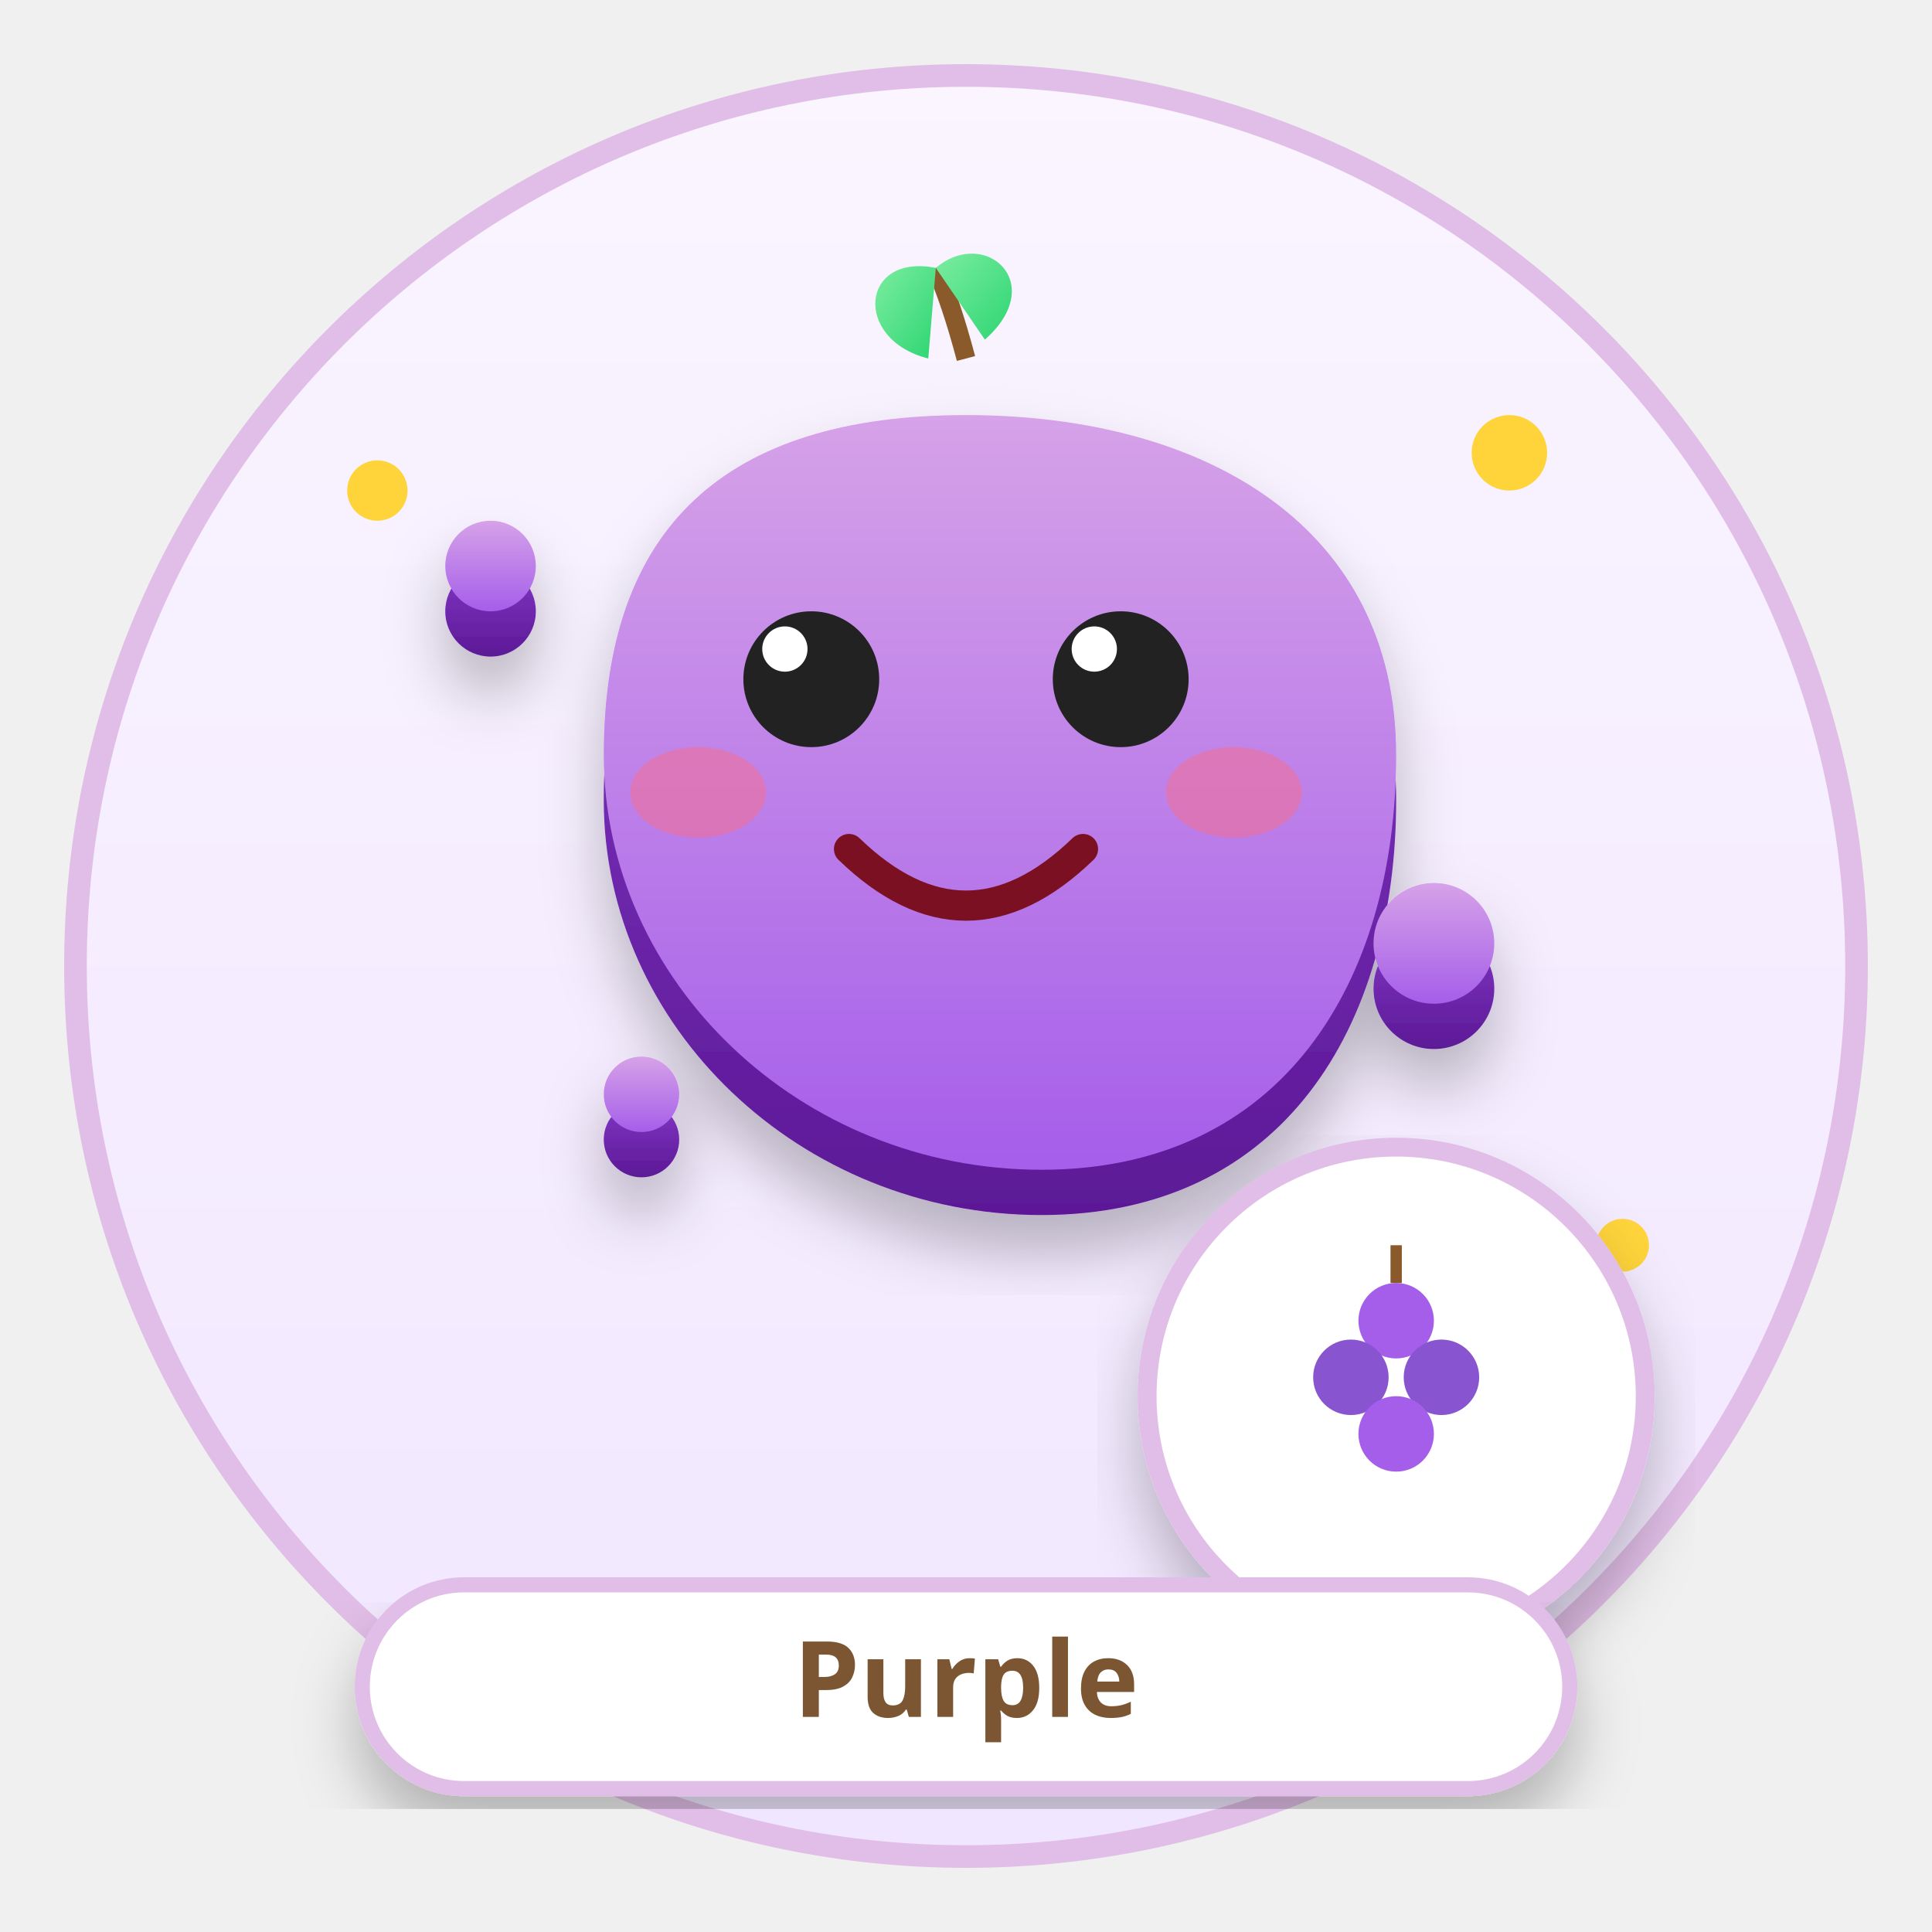
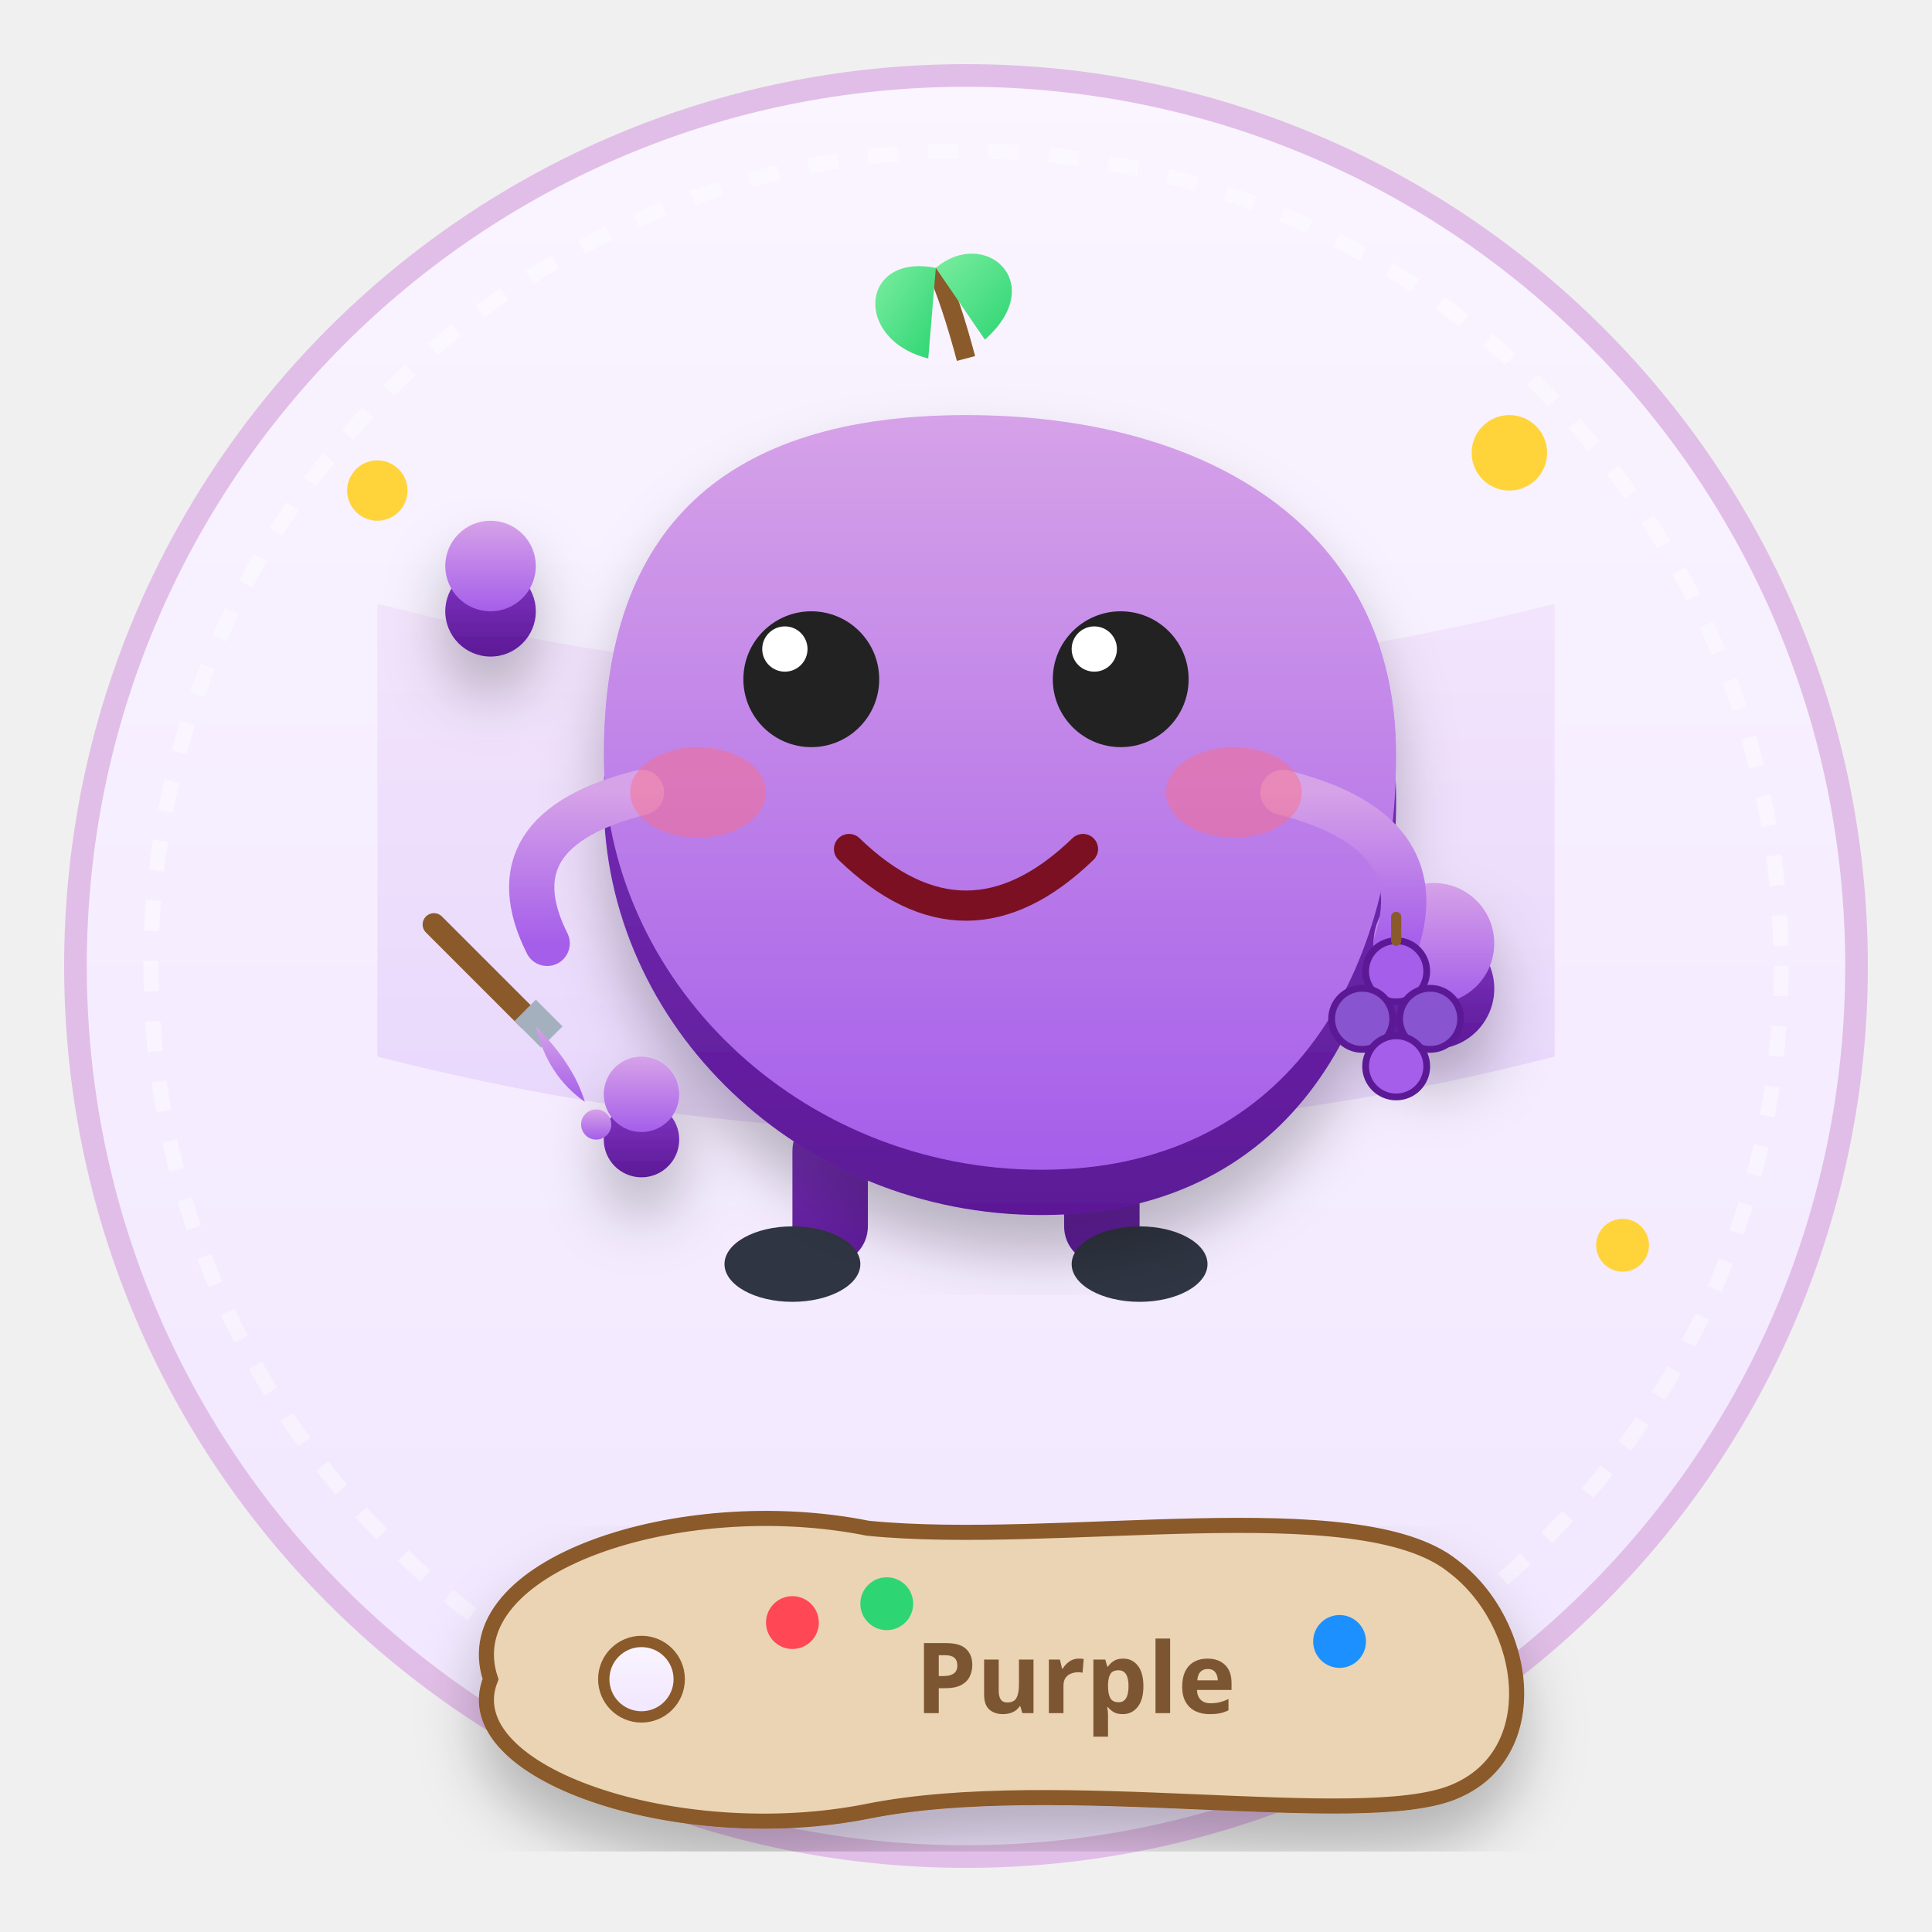
<svg xmlns="http://www.w3.org/2000/svg" viewBox="0 0 512 512" width="100%" height="100%">
  <defs>
    <linearGradient id="bg-purple" x1="0%" y1="0%" x2="0%" y2="100%">
      <stop offset="0%" stop-color="#FAF5FF" />
      <stop offset="100%" stop-color="#F1E6FF" />
    </linearGradient>
    <linearGradient id="front-purple" x1="0%" y1="0%" x2="0%" y2="100%">
      <stop offset="0%" stop-color="#d6a2e8" />
      <stop offset="100%" stop-color="#a55eea" />
    </linearGradient>
    <linearGradient id="side-purple" x1="0%" y1="0%" x2="0%" y2="100%">
      <stop offset="0%" stop-color="#8237c5" />
      <stop offset="100%" stop-color="#5c1996" />
    </linearGradient>
    <linearGradient id="leaf-purple" x1="0%" y1="0%" x2="100%" y2="100%">
      <stop offset="0%" stop-color="#7BED9F" />
      <stop offset="100%" stop-color="#2ED573" />
    </linearGradient>
    <filter id="shadow-purple">
      <feDropShadow dx="0" dy="10" stdDeviation="8" flood-color="#000000" flood-opacity="0.25" />
    </filter>
  </defs>
  <circle cx="256" cy="256" r="236" fill="url(#bg-purple)" stroke="#E1BEE7" stroke-width="6" />
+   <circle cx="256" cy="256" r="216" fill="none" stroke="#ffffff" stroke-width="4" stroke-dasharray="8,8" opacity="0.4" />
+   <path d="M 100 160 Q 256 200 412 160 L 412 280 Q 256 320 100 280 Z" fill="url(#front-purple)" opacity="0.15" />
  <g fill="#FFD43B">
    <circle cx="100" cy="130" r="8" />
    <circle cx="400" cy="120" r="10" />
    <circle cx="430" cy="330" r="7" />
+   </g>
+   <g>
+     <rect x="210" y="295" width="20" height="40" rx="10" fill="url(#side-purple)" />
+     <rect x="282" y="295" width="20" height="40" rx="10" fill="url(#side-purple)" />
+     <ellipse cx="210" cy="335" rx="18" ry="10" fill="#2f3542" />
+     <ellipse cx="302" cy="335" rx="18" ry="10" fill="#2f3542" />
  </g>
  <g filter="url(#shadow-purple)">
    <g fill="url(#side-purple)" transform="translate(0, 12)">
      <path d="M 256 110 C 320 110, 370 140, 370 200 C 370 260, 340 310, 276 310 C 212 310, 160 260, 160 200 C 160 140, 192 110, 256 110 Z" />
      <circle cx="130" cy="150" r="12" />
      <circle cx="380" cy="250" r="16" />
      <circle cx="170" cy="290" r="10" />
    </g>
    <g fill="url(#front-purple)">
      <path d="M 256 110 C 320 110, 370 140, 370 200 C 370 260, 340 310, 276 310 C 212 310, 160 260, 160 200 C 160 140, 192 110, 256 110 Z" />
      <circle cx="130" cy="150" r="12" />
      <circle cx="380" cy="250" r="16" />
      <circle cx="170" cy="290" r="10" />
    </g>
  </g>
+   <g>
+     <path d="M 170 210 Q 130 220 145 250" stroke="url(#front-purple)" stroke-width="12" fill="none" stroke-linecap="round" />
+     <g transform="translate(130 260)">
+       <path d="M -15 -15 L 10 10" stroke="#8B5A2B" stroke-width="6" stroke-linecap="round" />
+       <rect x="7" y="7" width="10" height="8" fill="#a4b0be" transform="rotate(45 12 12)" />
+       <path d="M 12 12 Q 22 22 25 32 Q 15 25 12 12" fill="url(#front-purple)" />
+       <circle cx="28" cy="38" r="4" fill="url(#front-purple)" />
+     </g>
+     <path d="M 340 210 Q 380 220 370 250" stroke="url(#front-purple)" stroke-width="12" fill="none" stroke-linecap="round" />
+   </g>
  <g transform="translate(256 95)">
    <path d="M0 0 Q-4 -15 -8 -24" stroke="#8B5A2B" stroke-width="5" fill="none" />
    <path d="M-8 -24 C-28 -28 -30 -5 -10 0 Z" fill="url(#leaf-purple)" />
    <path d="M-8 -24 C5 -35 22 -20 5 -5 Z" fill="url(#leaf-purple)" />
  </g>
  <g>
    <circle cx="215" cy="180" r="18" fill="#222" />
    <circle cx="208" cy="172" r="6" fill="#FFF" />
    <circle cx="297" cy="180" r="18" fill="#222" />
    <circle cx="290" cy="172" r="6" fill="#FFF" />
  </g>
  <ellipse cx="185" cy="210" rx="18" ry="12" fill="#FF6B81" opacity="0.45" />
  <ellipse cx="327" cy="210" rx="18" ry="12" fill="#FF6B81" opacity="0.45" />
  <path d="M225 225 Q256 255 287 225" stroke="#7A1022" stroke-width="8" fill="none" stroke-linecap="round" />
+   <g transform="translate(370 270) scale(0.9)">
+     <circle cx="0" cy="-14" r="9" fill="#a55eea" stroke="#5c1996" stroke-width="2" />
+     <circle cx="-10" cy="0" r="9" fill="#8854d0" stroke="#5c1996" stroke-width="2" />
+     <circle cx="10" cy="0" r="9" fill="#8854d0" stroke="#5c1996" stroke-width="2" />
+     <circle cx="0" cy="14" r="9" fill="#a55eea" stroke="#5c1996" stroke-width="2" />
+     <path d="M 0 -23 L 0 -30" stroke="#8B5A2B" stroke-width="3" fill="none" stroke-linecap="round" />
+   </g>
  <g filter="url(#shadow-purple)">
-     <circle cx="370" cy="370" r="66" fill="#ffffff" stroke="#E1BEE7" stroke-width="5" />
-   </g>
-   <circle cx="370" cy="350" r="10" fill="#a55eea" />
-   <circle cx="358" cy="365" r="10" fill="#8854d0" />
-   <circle cx="382" cy="365" r="10" fill="#8854d0" />
-   <circle cx="370" cy="380" r="10" fill="#a55eea" />
-   <path d="M 370 340 L 370 330" stroke="#8B5A2B" stroke-width="3" fill="none" />
-   <g filter="url(#shadow-purple)">
-     <rect x="96" y="420" width="320" height="54" rx="27" fill="#FFF" stroke="#E1BEE7" stroke-width="4" />
-     <text x="256" y="455" text-anchor="middle" font-size="28" font-weight="900" font-family="Comic Sans MS, Arial Rounded MT Bold, sans-serif" fill="#7C5730">Purple</text>
+     <path d="M 130 445 C 120 415, 180 395, 230 405 C 280 410, 360 395, 385 415 C 405 430, 410 465, 385 475 C 360 485, 280 470, 230 480 C 180 490, 120 470, 130 445 Z" fill="#EAD4B3" stroke="#8B5A2B" stroke-width="4" />
+     <circle cx="170" cy="445" r="10" fill="url(#bg-purple)" stroke="#8B5A2B" stroke-width="3" />
+     <circle cx="210" cy="430" r="7" fill="#ff4757" />
+     <circle cx="235" cy="425" r="7" fill="#2ed573" />
+     <circle cx="355" cy="435" r="7" fill="#1e90ff" />
+     <text x="285" y="454" text-anchor="middle" font-size="26" font-weight="900" font-family="Comic Sans MS, Arial Rounded MT Bold, sans-serif" fill="#7C5730">Purple</text>
  </g>
</svg>
